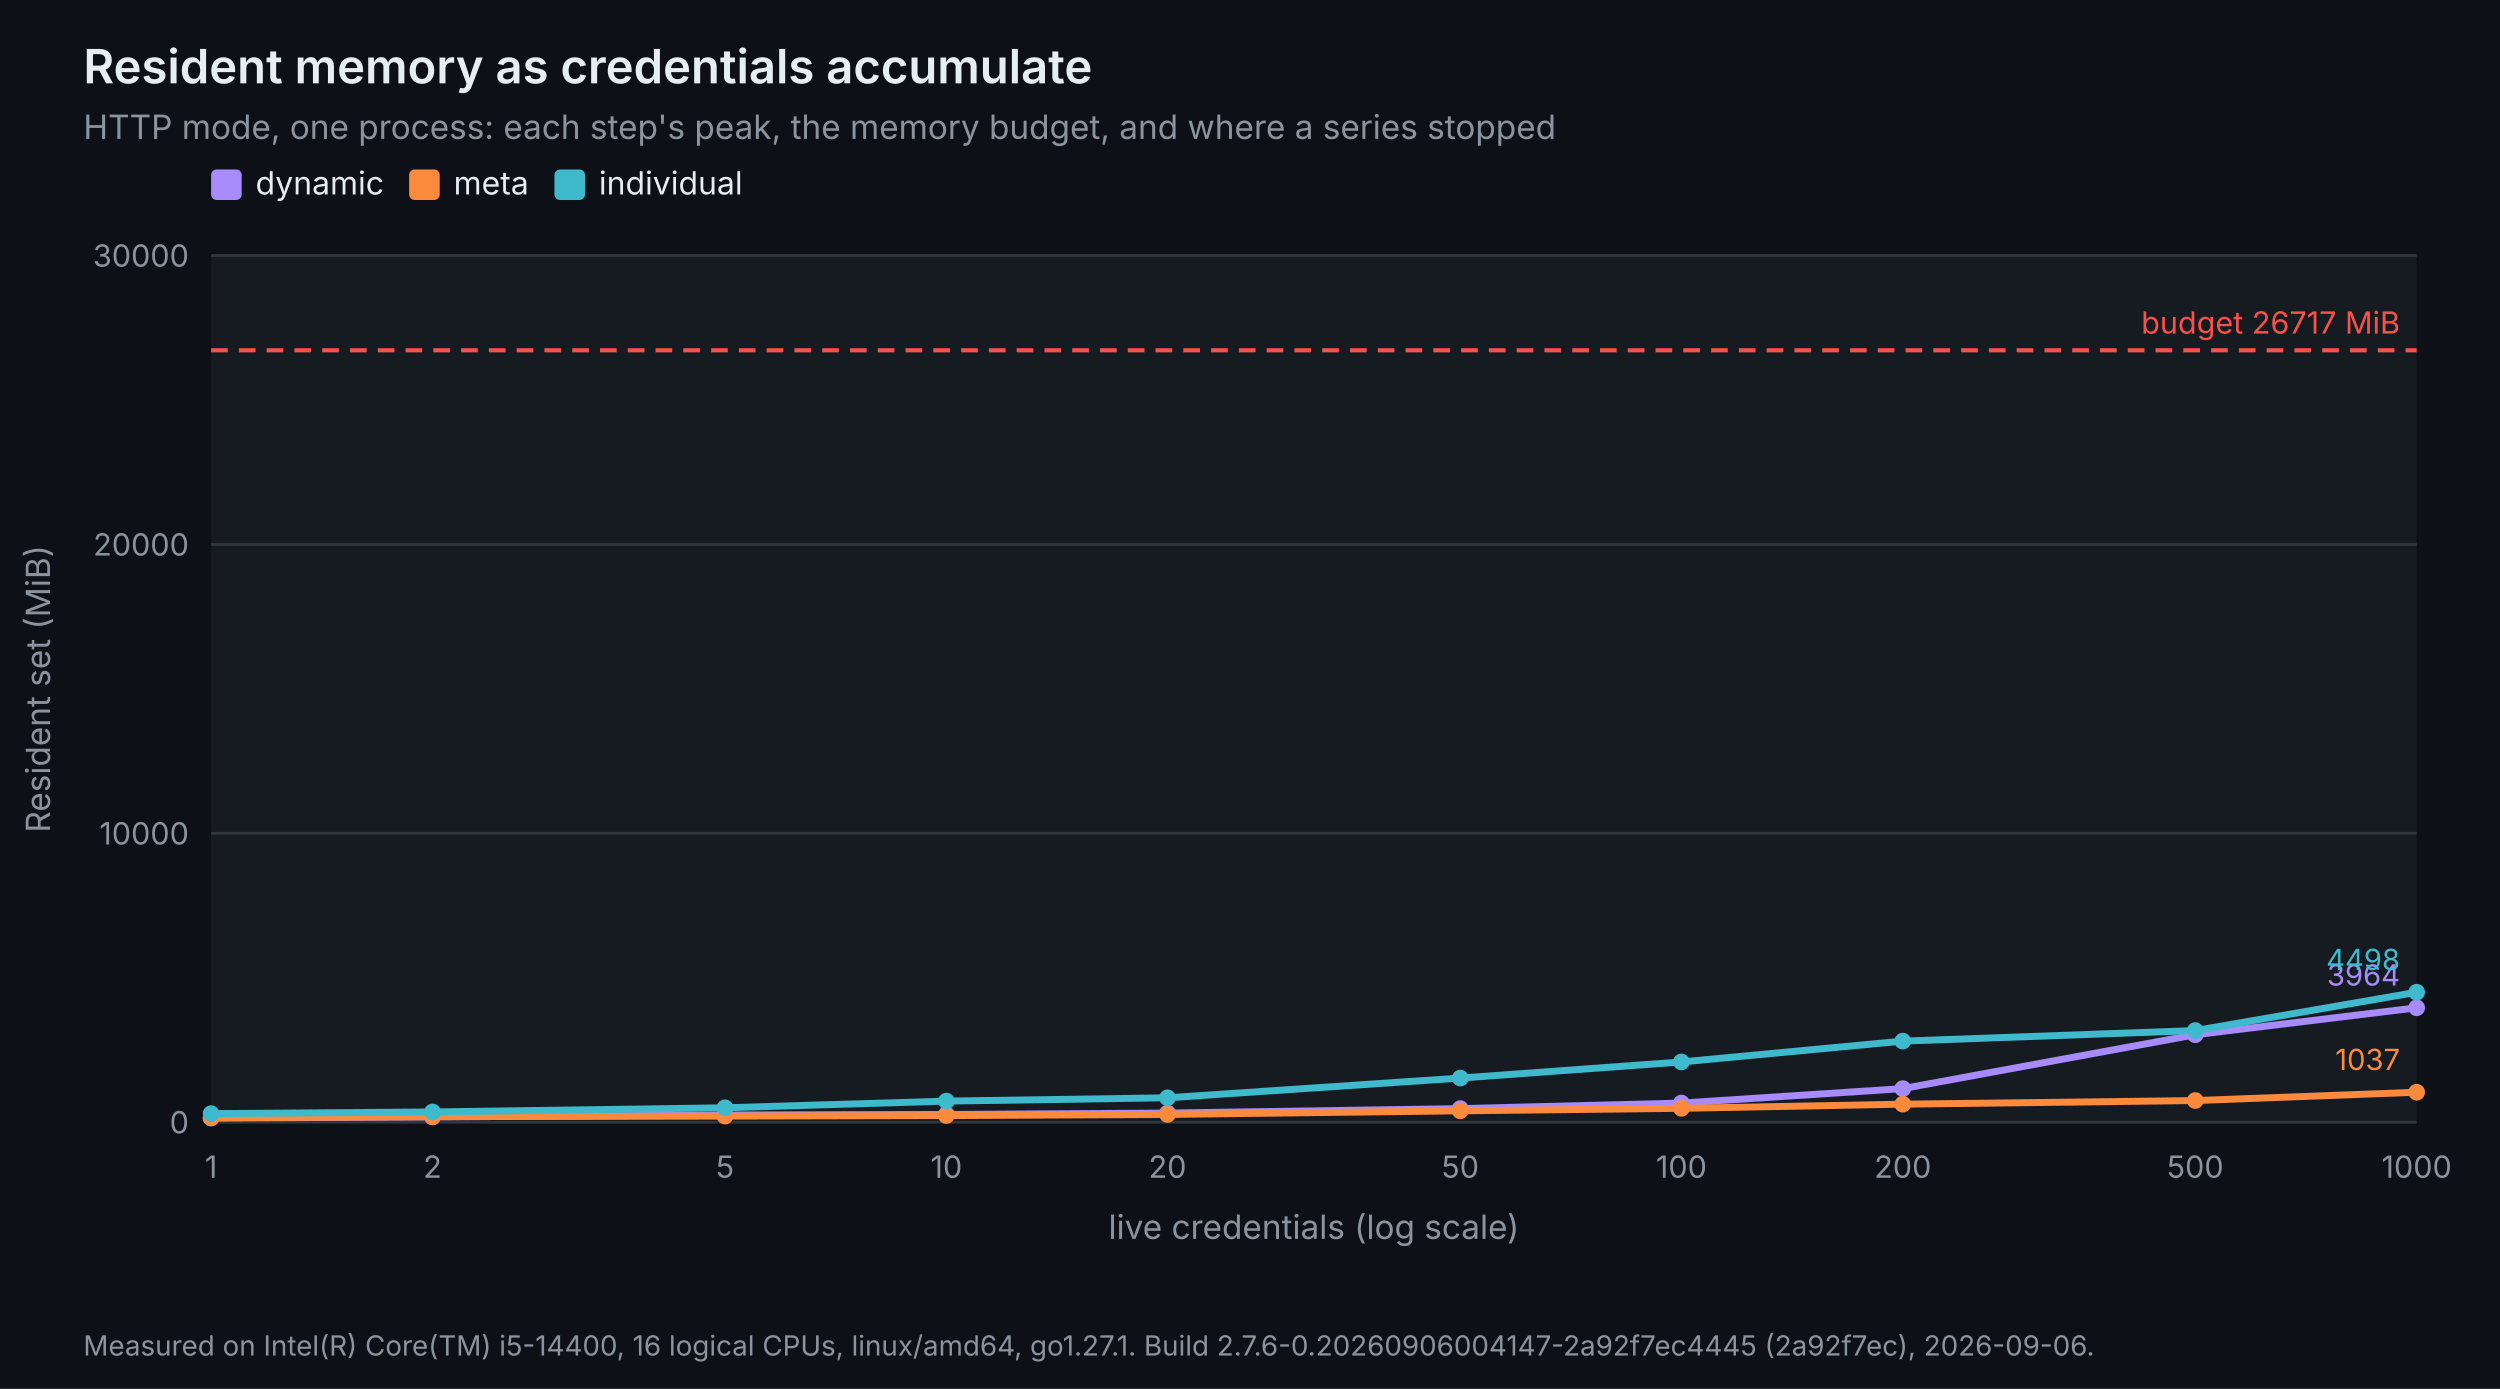
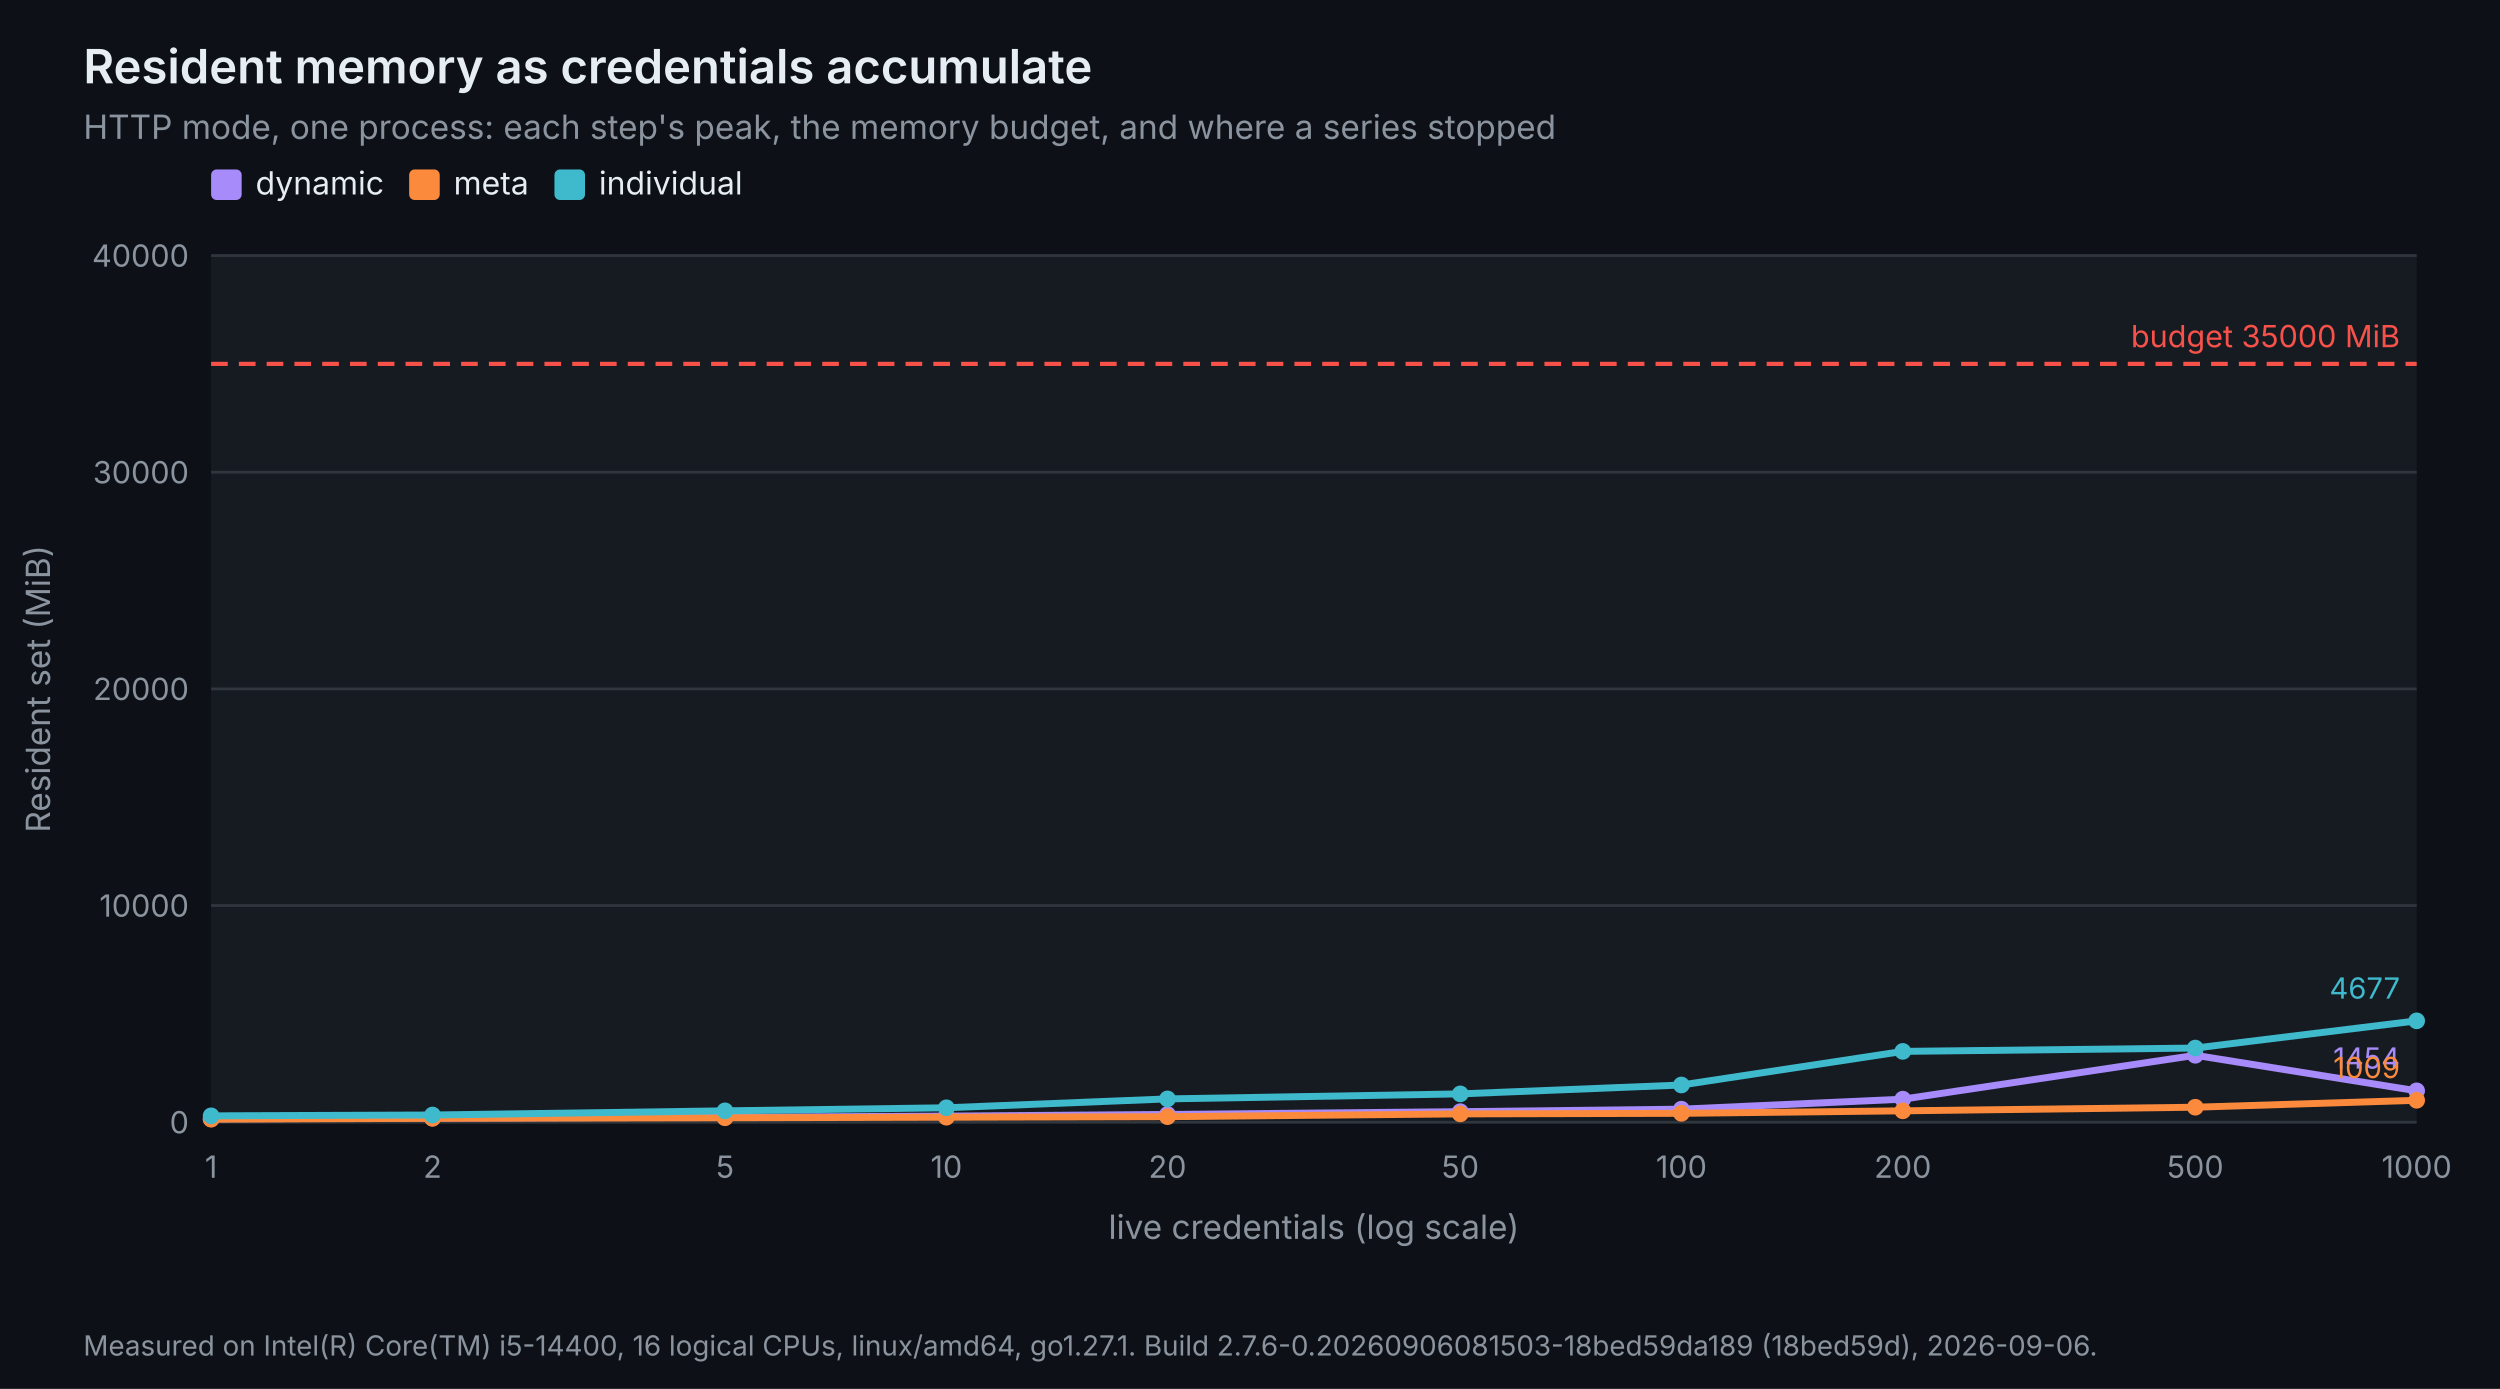
- <svg xmlns="http://www.w3.org/2000/svg" viewBox="0 0 900 500" width="900" height="500" role="img" aria-label="Resident memory as credentials accumulate. HTTP mode, one process: each step's peak, the memory budget, and where a series stopped. Measured on Intel(R) Core(TM) i5-14400, 16 logical CPUs, linux/amd64, go1.27.1. Build 2.7.6-0.20260906004147-2a92f7ec4445 (2a92f7ec), 2026-09-06.">
+ <svg xmlns="http://www.w3.org/2000/svg" viewBox="0 0 900 500" width="900" height="500" role="img" aria-label="Resident memory as credentials accumulate. HTTP mode, one process: each step's peak, the memory budget, and where a series stopped. Measured on Intel(R) Core(TM) i5-14400, 16 logical CPUs, linux/amd64, go1.27.1. Build 2.7.6-0.20260906081503-18bed59da189 (18bed59d), 2026-09-06.">
  <rect width="900" height="500" fill="#0d1117" />
  <text x="30" y="30" font-family="ui-sans-serif,system-ui,-apple-system,Segoe UI,sans-serif" font-size="17" font-weight="600" fill="#e6edf3">Resident memory as credentials accumulate</text>
  <text x="30" y="50" font-family="ui-sans-serif,system-ui,-apple-system,Segoe UI,sans-serif" font-size="12" fill="#8b949e">HTTP mode, one process: each step's peak, the memory budget, and where a series stopped</text>
  <rect x="76" y="92" width="794" height="312" fill="#161b22" />
  <rect x="76.0" y="61.0" width="11" height="11" rx="2" fill="#a78bfa" />
  <text x="92.0" y="70.0" font-family="ui-sans-serif,system-ui,-apple-system,Segoe UI,sans-serif" font-size="11.5" fill="#e6edf3">dynamic</text>
  <rect x="147.3" y="61.0" width="11" height="11" rx="2" fill="#fc8a3d" />
  <text x="163.3" y="70.0" font-family="ui-sans-serif,system-ui,-apple-system,Segoe UI,sans-serif" font-size="11.5" fill="#e6edf3">meta</text>
  <rect x="199.6" y="61.0" width="11" height="11" rx="2" fill="#3fb9cc" />
  <text x="215.6" y="70.0" font-family="ui-sans-serif,system-ui,-apple-system,Segoe UI,sans-serif" font-size="11.5" fill="#e6edf3">individual</text>
  <line x1="76" y1="404.0" x2="870" y2="404.0" stroke="#30363d" stroke-width="1" />
  <text x="68" y="408.0" font-family="ui-sans-serif,system-ui,-apple-system,Segoe UI,sans-serif" font-size="11" text-anchor="end" fill="#8b949e">0</text>
-   <line x1="76" y1="300.0" x2="870" y2="300.0" stroke="#30363d" stroke-width="1" />
-   <text x="68" y="304.0" font-family="ui-sans-serif,system-ui,-apple-system,Segoe UI,sans-serif" font-size="11" text-anchor="end" fill="#8b949e">10000</text>
-   <line x1="76" y1="196.0" x2="870" y2="196.0" stroke="#30363d" stroke-width="1" />
-   <text x="68" y="200.0" font-family="ui-sans-serif,system-ui,-apple-system,Segoe UI,sans-serif" font-size="11" text-anchor="end" fill="#8b949e">20000</text>
+   <line x1="76" y1="326.0" x2="870" y2="326.0" stroke="#30363d" stroke-width="1" />
+   <text x="68" y="330.0" font-family="ui-sans-serif,system-ui,-apple-system,Segoe UI,sans-serif" font-size="11" text-anchor="end" fill="#8b949e">10000</text>
+   <line x1="76" y1="248.0" x2="870" y2="248.0" stroke="#30363d" stroke-width="1" />
+   <text x="68" y="252.0" font-family="ui-sans-serif,system-ui,-apple-system,Segoe UI,sans-serif" font-size="11" text-anchor="end" fill="#8b949e">20000</text>
+   <line x1="76" y1="170.0" x2="870" y2="170.0" stroke="#30363d" stroke-width="1" />
+   <text x="68" y="174.0" font-family="ui-sans-serif,system-ui,-apple-system,Segoe UI,sans-serif" font-size="11" text-anchor="end" fill="#8b949e">30000</text>
  <line x1="76" y1="92.0" x2="870" y2="92.0" stroke="#30363d" stroke-width="1" />
-   <text x="68" y="96.0" font-family="ui-sans-serif,system-ui,-apple-system,Segoe UI,sans-serif" font-size="11" text-anchor="end" fill="#8b949e">30000</text>
+   <text x="68" y="96.0" font-family="ui-sans-serif,system-ui,-apple-system,Segoe UI,sans-serif" font-size="11" text-anchor="end" fill="#8b949e">40000</text>
  <text x="18" y="248.0" font-family="ui-sans-serif,system-ui,-apple-system,Segoe UI,sans-serif" font-size="12" fill="#8b949e" text-anchor="middle" transform="rotate(-90 18 248.0)">Resident set (MiB)</text>
  <text x="473.0" y="446" font-family="ui-sans-serif,system-ui,-apple-system,Segoe UI,sans-serif" font-size="12" text-anchor="middle" fill="#8b949e">live credentials (log scale)</text>
-   <text x="30" y="488" font-family="ui-sans-serif,system-ui,-apple-system,Segoe UI,sans-serif" font-size="10" fill="#8b949e">Measured on Intel(R) Core(TM) i5-14400, 16 logical CPUs, linux/amd64, go1.27.1. Build 2.7.6-0.20260906004147-2a92f7ec4445 (2a92f7ec), 2026-09-06.</text>
+   <text x="30" y="488" font-family="ui-sans-serif,system-ui,-apple-system,Segoe UI,sans-serif" font-size="10" fill="#8b949e">Measured on Intel(R) Core(TM) i5-14400, 16 logical CPUs, linux/amd64, go1.27.1. Build 2.7.6-0.20260906081503-18bed59da189 (18bed59d), 2026-09-06.</text>
  <text x="76.0" y="424" font-family="ui-sans-serif,system-ui,-apple-system,Segoe UI,sans-serif" font-size="11" text-anchor="middle" fill="#8b949e">1</text>
  <text x="155.7" y="424" font-family="ui-sans-serif,system-ui,-apple-system,Segoe UI,sans-serif" font-size="11" text-anchor="middle" fill="#8b949e">2</text>
  <text x="261.0" y="424" font-family="ui-sans-serif,system-ui,-apple-system,Segoe UI,sans-serif" font-size="11" text-anchor="middle" fill="#8b949e">5</text>
  <text x="340.7" y="424" font-family="ui-sans-serif,system-ui,-apple-system,Segoe UI,sans-serif" font-size="11" text-anchor="middle" fill="#8b949e">10</text>
  <text x="420.3" y="424" font-family="ui-sans-serif,system-ui,-apple-system,Segoe UI,sans-serif" font-size="11" text-anchor="middle" fill="#8b949e">20</text>
  <text x="525.7" y="424" font-family="ui-sans-serif,system-ui,-apple-system,Segoe UI,sans-serif" font-size="11" text-anchor="middle" fill="#8b949e">50</text>
  <text x="605.3" y="424" font-family="ui-sans-serif,system-ui,-apple-system,Segoe UI,sans-serif" font-size="11" text-anchor="middle" fill="#8b949e">100</text>
  <text x="685.0" y="424" font-family="ui-sans-serif,system-ui,-apple-system,Segoe UI,sans-serif" font-size="11" text-anchor="middle" fill="#8b949e">200</text>
  <text x="790.3" y="424" font-family="ui-sans-serif,system-ui,-apple-system,Segoe UI,sans-serif" font-size="11" text-anchor="middle" fill="#8b949e">500</text>
  <text x="870.0" y="424" font-family="ui-sans-serif,system-ui,-apple-system,Segoe UI,sans-serif" font-size="11" text-anchor="middle" fill="#8b949e">1000</text>
-   <path d="M76.0,402.5L155.7,402.1L261.0,401.4L340.7,401.2L420.3,400.7L525.7,399.1L605.3,397.1L685.0,391.9L790.3,372.5L870.0,362.8" fill="none" stroke="#a78bfa" stroke-width="2.5" stroke-linejoin="round" />
-   <circle cx="76.0" cy="402.5" r="3" fill="#a78bfa" />
-   <circle cx="155.7" cy="402.1" r="3" fill="#a78bfa" />
-   <circle cx="261.0" cy="401.4" r="3" fill="#a78bfa" />
-   <circle cx="340.7" cy="401.2" r="3" fill="#a78bfa" />
-   <circle cx="420.3" cy="400.7" r="3" fill="#a78bfa" />
-   <circle cx="525.7" cy="399.1" r="3" fill="#a78bfa" />
-   <circle cx="605.3" cy="397.1" r="3" fill="#a78bfa" />
-   <circle cx="685.0" cy="391.9" r="3" fill="#a78bfa" />
-   <circle cx="790.3" cy="372.5" r="3" fill="#a78bfa" />
-   <circle cx="870.0" cy="362.8" r="3" fill="#a78bfa" />
-   <text x="864.0" y="354.8" font-family="ui-sans-serif,system-ui,-apple-system,Segoe UI,sans-serif" font-size="10.5" text-anchor="end" fill="#a78bfa">3964</text>
-   <path d="M76.0,402.4L155.7,402.0L261.0,401.8L340.7,401.6L420.3,401.2L525.7,399.9L605.3,399.0L685.0,397.5L790.3,396.2L870.0,393.2" fill="none" stroke="#fc8a3d" stroke-width="2.5" stroke-linejoin="round" />
-   <circle cx="76.0" cy="402.4" r="3" fill="#fc8a3d" />
-   <circle cx="155.7" cy="402.0" r="3" fill="#fc8a3d" />
-   <circle cx="261.0" cy="401.8" r="3" fill="#fc8a3d" />
-   <circle cx="340.7" cy="401.6" r="3" fill="#fc8a3d" />
-   <circle cx="420.3" cy="401.2" r="3" fill="#fc8a3d" />
-   <circle cx="525.7" cy="399.9" r="3" fill="#fc8a3d" />
-   <circle cx="605.3" cy="399.0" r="3" fill="#fc8a3d" />
-   <circle cx="685.0" cy="397.5" r="3" fill="#fc8a3d" />
-   <circle cx="790.3" cy="396.2" r="3" fill="#fc8a3d" />
-   <circle cx="870.0" cy="393.2" r="3" fill="#fc8a3d" />
-   <text x="864.0" y="385.2" font-family="ui-sans-serif,system-ui,-apple-system,Segoe UI,sans-serif" font-size="10.5" text-anchor="end" fill="#fc8a3d">1037</text>
-   <path d="M76.0,400.9L155.7,400.3L261.0,398.8L340.7,396.4L420.3,395.2L525.7,388.1L605.3,382.3L685.0,374.8L790.3,371.0L870.0,357.2" fill="none" stroke="#3fb9cc" stroke-width="2.5" stroke-linejoin="round" />
-   <circle cx="76.0" cy="400.9" r="3" fill="#3fb9cc" />
-   <circle cx="155.7" cy="400.3" r="3" fill="#3fb9cc" />
-   <circle cx="261.0" cy="398.8" r="3" fill="#3fb9cc" />
-   <circle cx="340.7" cy="396.4" r="3" fill="#3fb9cc" />
-   <circle cx="420.3" cy="395.2" r="3" fill="#3fb9cc" />
-   <circle cx="525.7" cy="388.1" r="3" fill="#3fb9cc" />
-   <circle cx="605.3" cy="382.3" r="3" fill="#3fb9cc" />
-   <circle cx="685.0" cy="374.8" r="3" fill="#3fb9cc" />
-   <circle cx="790.3" cy="371.0" r="3" fill="#3fb9cc" />
-   <circle cx="870.0" cy="357.2" r="3" fill="#3fb9cc" />
-   <text x="864.0" y="349.2" font-family="ui-sans-serif,system-ui,-apple-system,Segoe UI,sans-serif" font-size="10.5" text-anchor="end" fill="#3fb9cc">4498</text>
-   <line x1="76" y1="126.1" x2="870" y2="126.1" stroke="#f85149" stroke-width="1.5" stroke-dasharray="6 4" />
-   <text x="864" y="120.1" font-family="ui-sans-serif,system-ui,-apple-system,Segoe UI,sans-serif" font-size="11" text-anchor="end" fill="#f85149">budget 26717 MiB</text>
+   <path d="M76.0,402.8L155.7,402.5L261.0,402.2L340.7,401.8L420.3,401.2L525.7,400.2L605.3,399.3L685.0,395.7L790.3,379.9L870.0,392.7" fill="none" stroke="#a78bfa" stroke-width="2.5" stroke-linejoin="round" />
+   <circle cx="76.0" cy="402.8" r="3" fill="#a78bfa" />
+   <circle cx="155.7" cy="402.5" r="3" fill="#a78bfa" />
+   <circle cx="261.0" cy="402.2" r="3" fill="#a78bfa" />
+   <circle cx="340.7" cy="401.8" r="3" fill="#a78bfa" />
+   <circle cx="420.3" cy="401.2" r="3" fill="#a78bfa" />
+   <circle cx="525.7" cy="400.2" r="3" fill="#a78bfa" />
+   <circle cx="605.3" cy="399.3" r="3" fill="#a78bfa" />
+   <circle cx="685.0" cy="395.7" r="3" fill="#a78bfa" />
+   <circle cx="790.3" cy="379.9" r="3" fill="#a78bfa" />
+   <circle cx="870.0" cy="392.7" r="3" fill="#a78bfa" />
+   <text x="864.0" y="384.7" font-family="ui-sans-serif,system-ui,-apple-system,Segoe UI,sans-serif" font-size="10.5" text-anchor="end" fill="#a78bfa">1454</text>
+   <path d="M76.0,402.9L155.7,402.6L261.0,402.4L340.7,402.2L420.3,402.0L525.7,401.0L605.3,400.8L685.0,399.9L790.3,398.6L870.0,396.1" fill="none" stroke="#fc8a3d" stroke-width="2.5" stroke-linejoin="round" />
+   <circle cx="76.0" cy="402.9" r="3" fill="#fc8a3d" />
+   <circle cx="155.7" cy="402.6" r="3" fill="#fc8a3d" />
+   <circle cx="261.0" cy="402.4" r="3" fill="#fc8a3d" />
+   <circle cx="340.7" cy="402.2" r="3" fill="#fc8a3d" />
+   <circle cx="420.3" cy="402.0" r="3" fill="#fc8a3d" />
+   <circle cx="525.7" cy="401.0" r="3" fill="#fc8a3d" />
+   <circle cx="605.3" cy="400.8" r="3" fill="#fc8a3d" />
+   <circle cx="685.0" cy="399.9" r="3" fill="#fc8a3d" />
+   <circle cx="790.3" cy="398.6" r="3" fill="#fc8a3d" />
+   <circle cx="870.0" cy="396.1" r="3" fill="#fc8a3d" />
+   <text x="864.0" y="388.1" font-family="ui-sans-serif,system-ui,-apple-system,Segoe UI,sans-serif" font-size="10.5" text-anchor="end" fill="#fc8a3d">1009</text>
+   <path d="M76.0,401.7L155.7,401.4L261.0,399.9L340.7,398.8L420.3,395.6L525.7,393.8L605.3,390.6L685.0,378.5L790.3,377.3L870.0,367.5" fill="none" stroke="#3fb9cc" stroke-width="2.5" stroke-linejoin="round" />
+   <circle cx="76.0" cy="401.7" r="3" fill="#3fb9cc" />
+   <circle cx="155.7" cy="401.4" r="3" fill="#3fb9cc" />
+   <circle cx="261.0" cy="399.9" r="3" fill="#3fb9cc" />
+   <circle cx="340.7" cy="398.8" r="3" fill="#3fb9cc" />
+   <circle cx="420.3" cy="395.6" r="3" fill="#3fb9cc" />
+   <circle cx="525.7" cy="393.8" r="3" fill="#3fb9cc" />
+   <circle cx="605.3" cy="390.6" r="3" fill="#3fb9cc" />
+   <circle cx="685.0" cy="378.5" r="3" fill="#3fb9cc" />
+   <circle cx="790.3" cy="377.3" r="3" fill="#3fb9cc" />
+   <circle cx="870.0" cy="367.5" r="3" fill="#3fb9cc" />
+   <text x="864.0" y="359.5" font-family="ui-sans-serif,system-ui,-apple-system,Segoe UI,sans-serif" font-size="10.5" text-anchor="end" fill="#3fb9cc">4677</text>
+   <line x1="76" y1="131.0" x2="870" y2="131.0" stroke="#f85149" stroke-width="1.5" stroke-dasharray="6 4" />
+   <text x="864" y="125.0" font-family="ui-sans-serif,system-ui,-apple-system,Segoe UI,sans-serif" font-size="11" text-anchor="end" fill="#f85149">budget 35000 MiB</text>
</svg>
